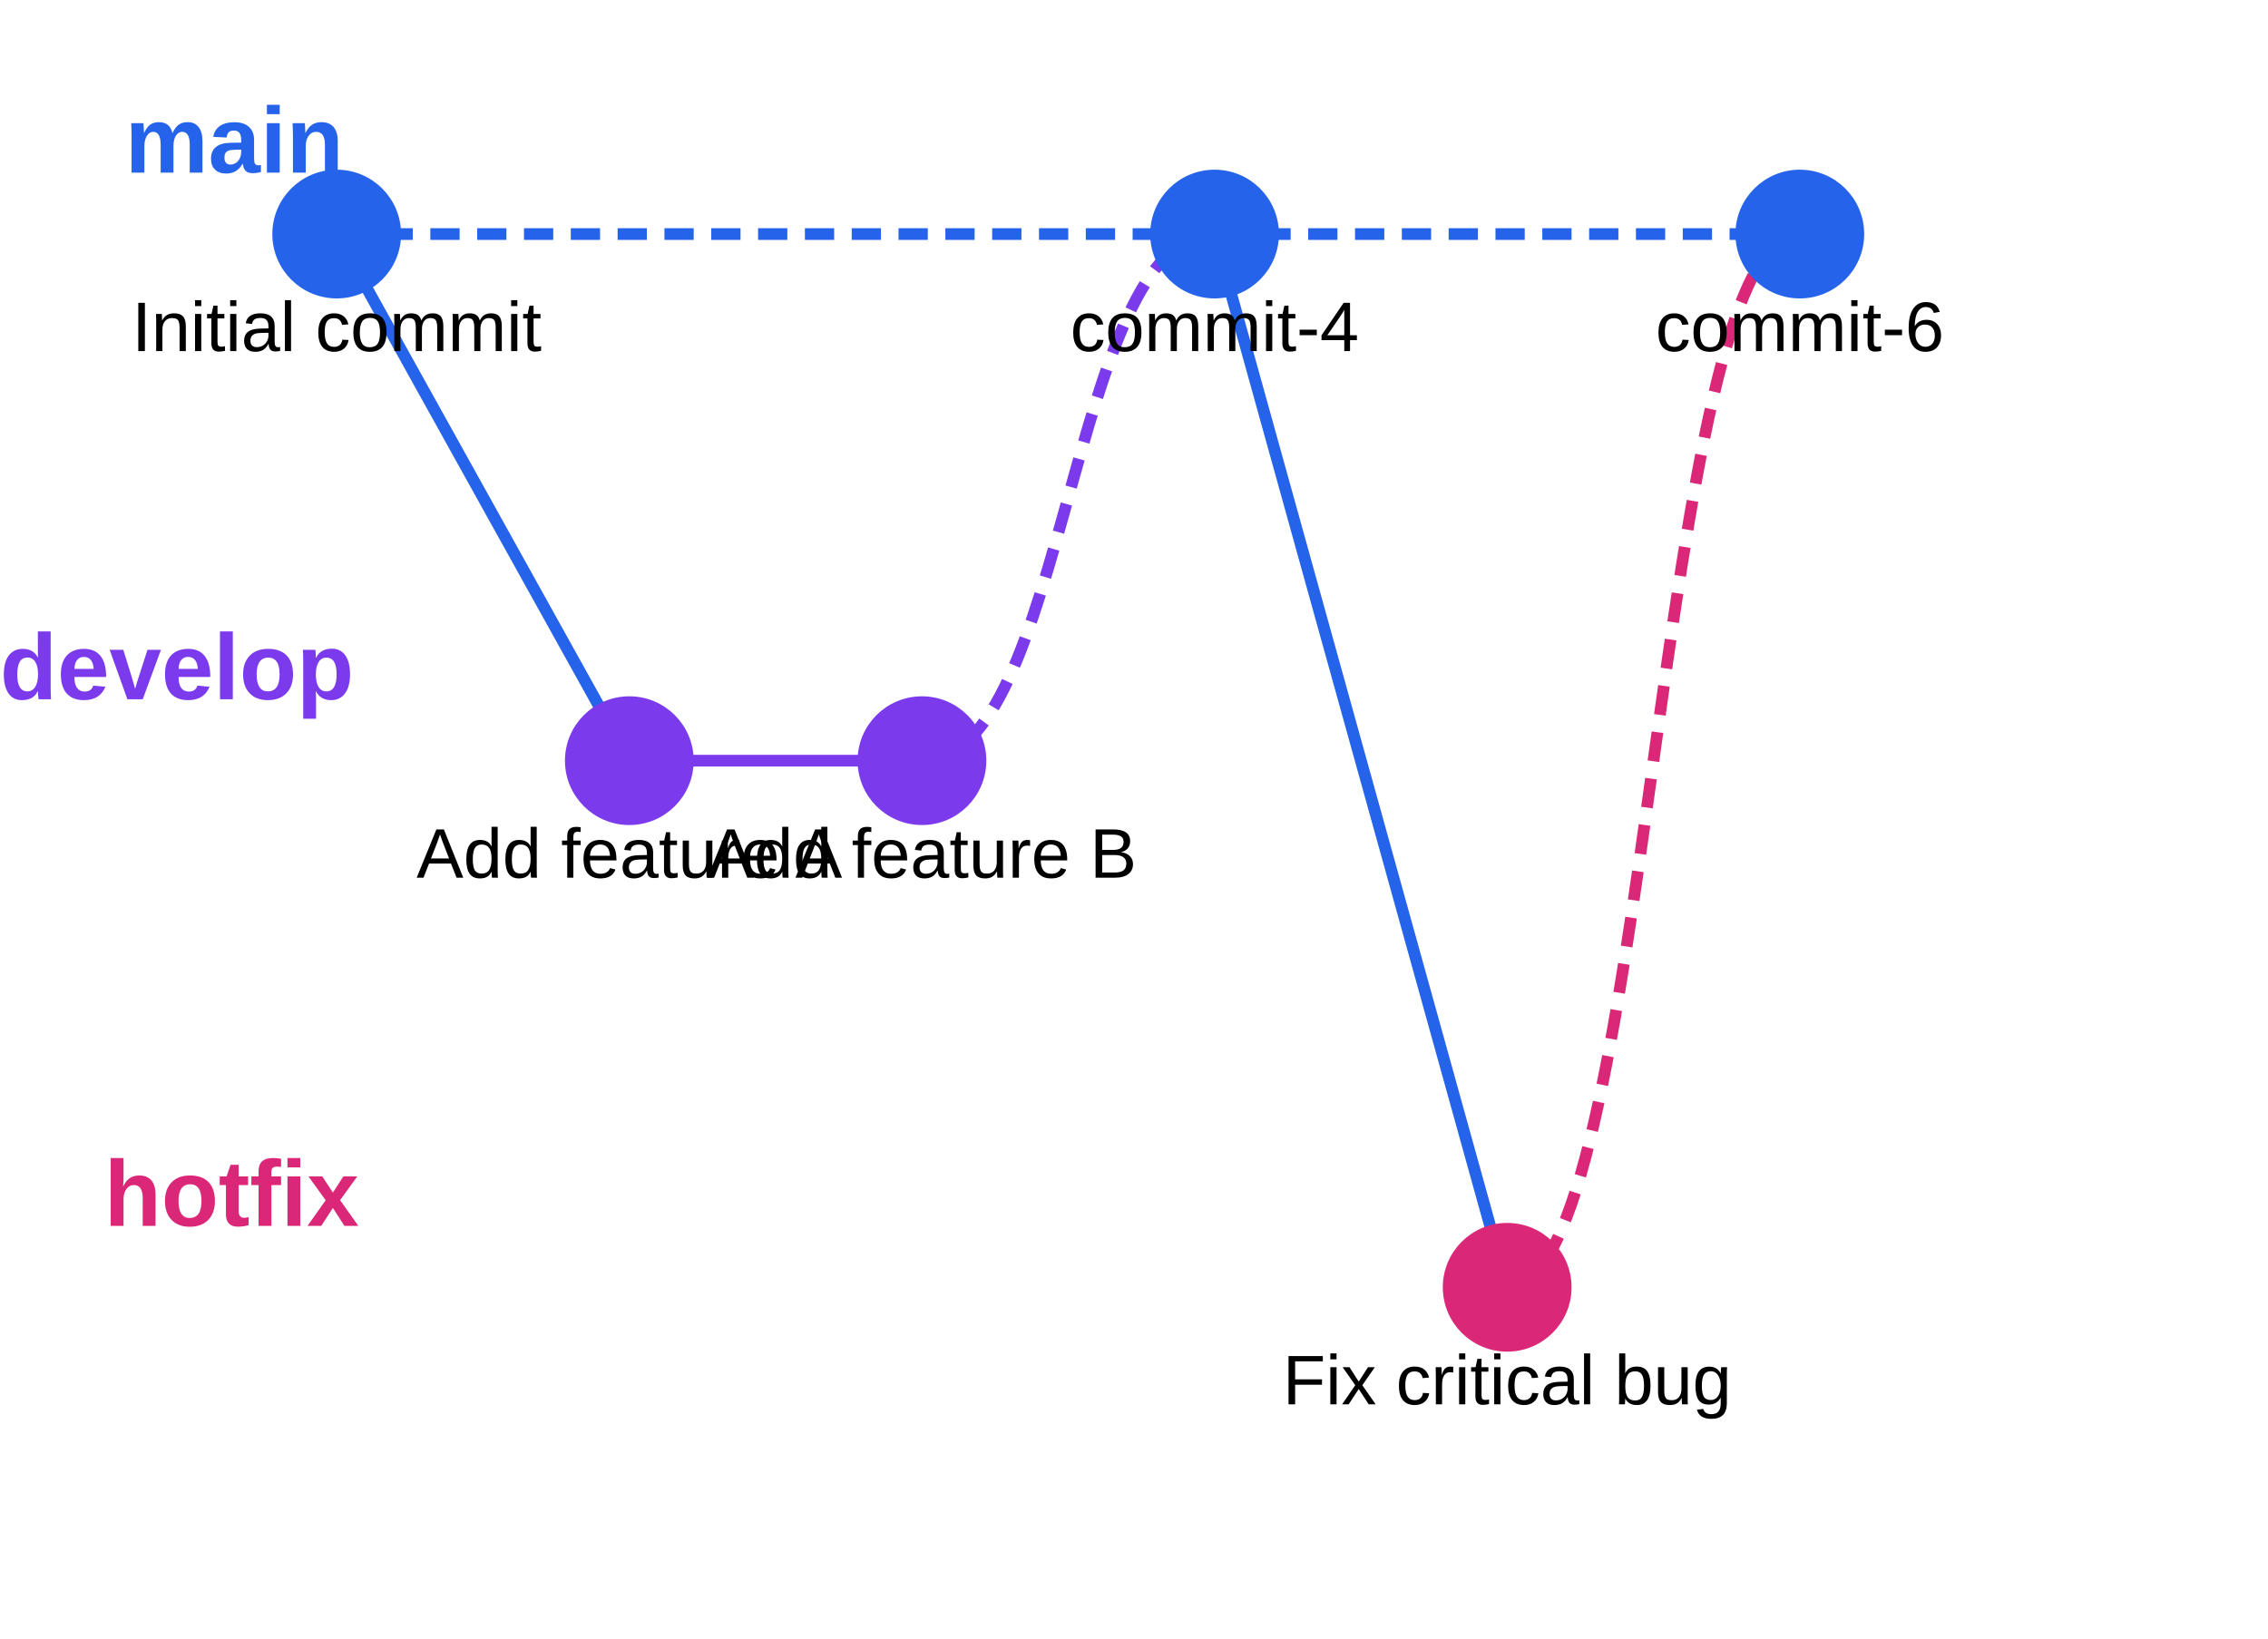
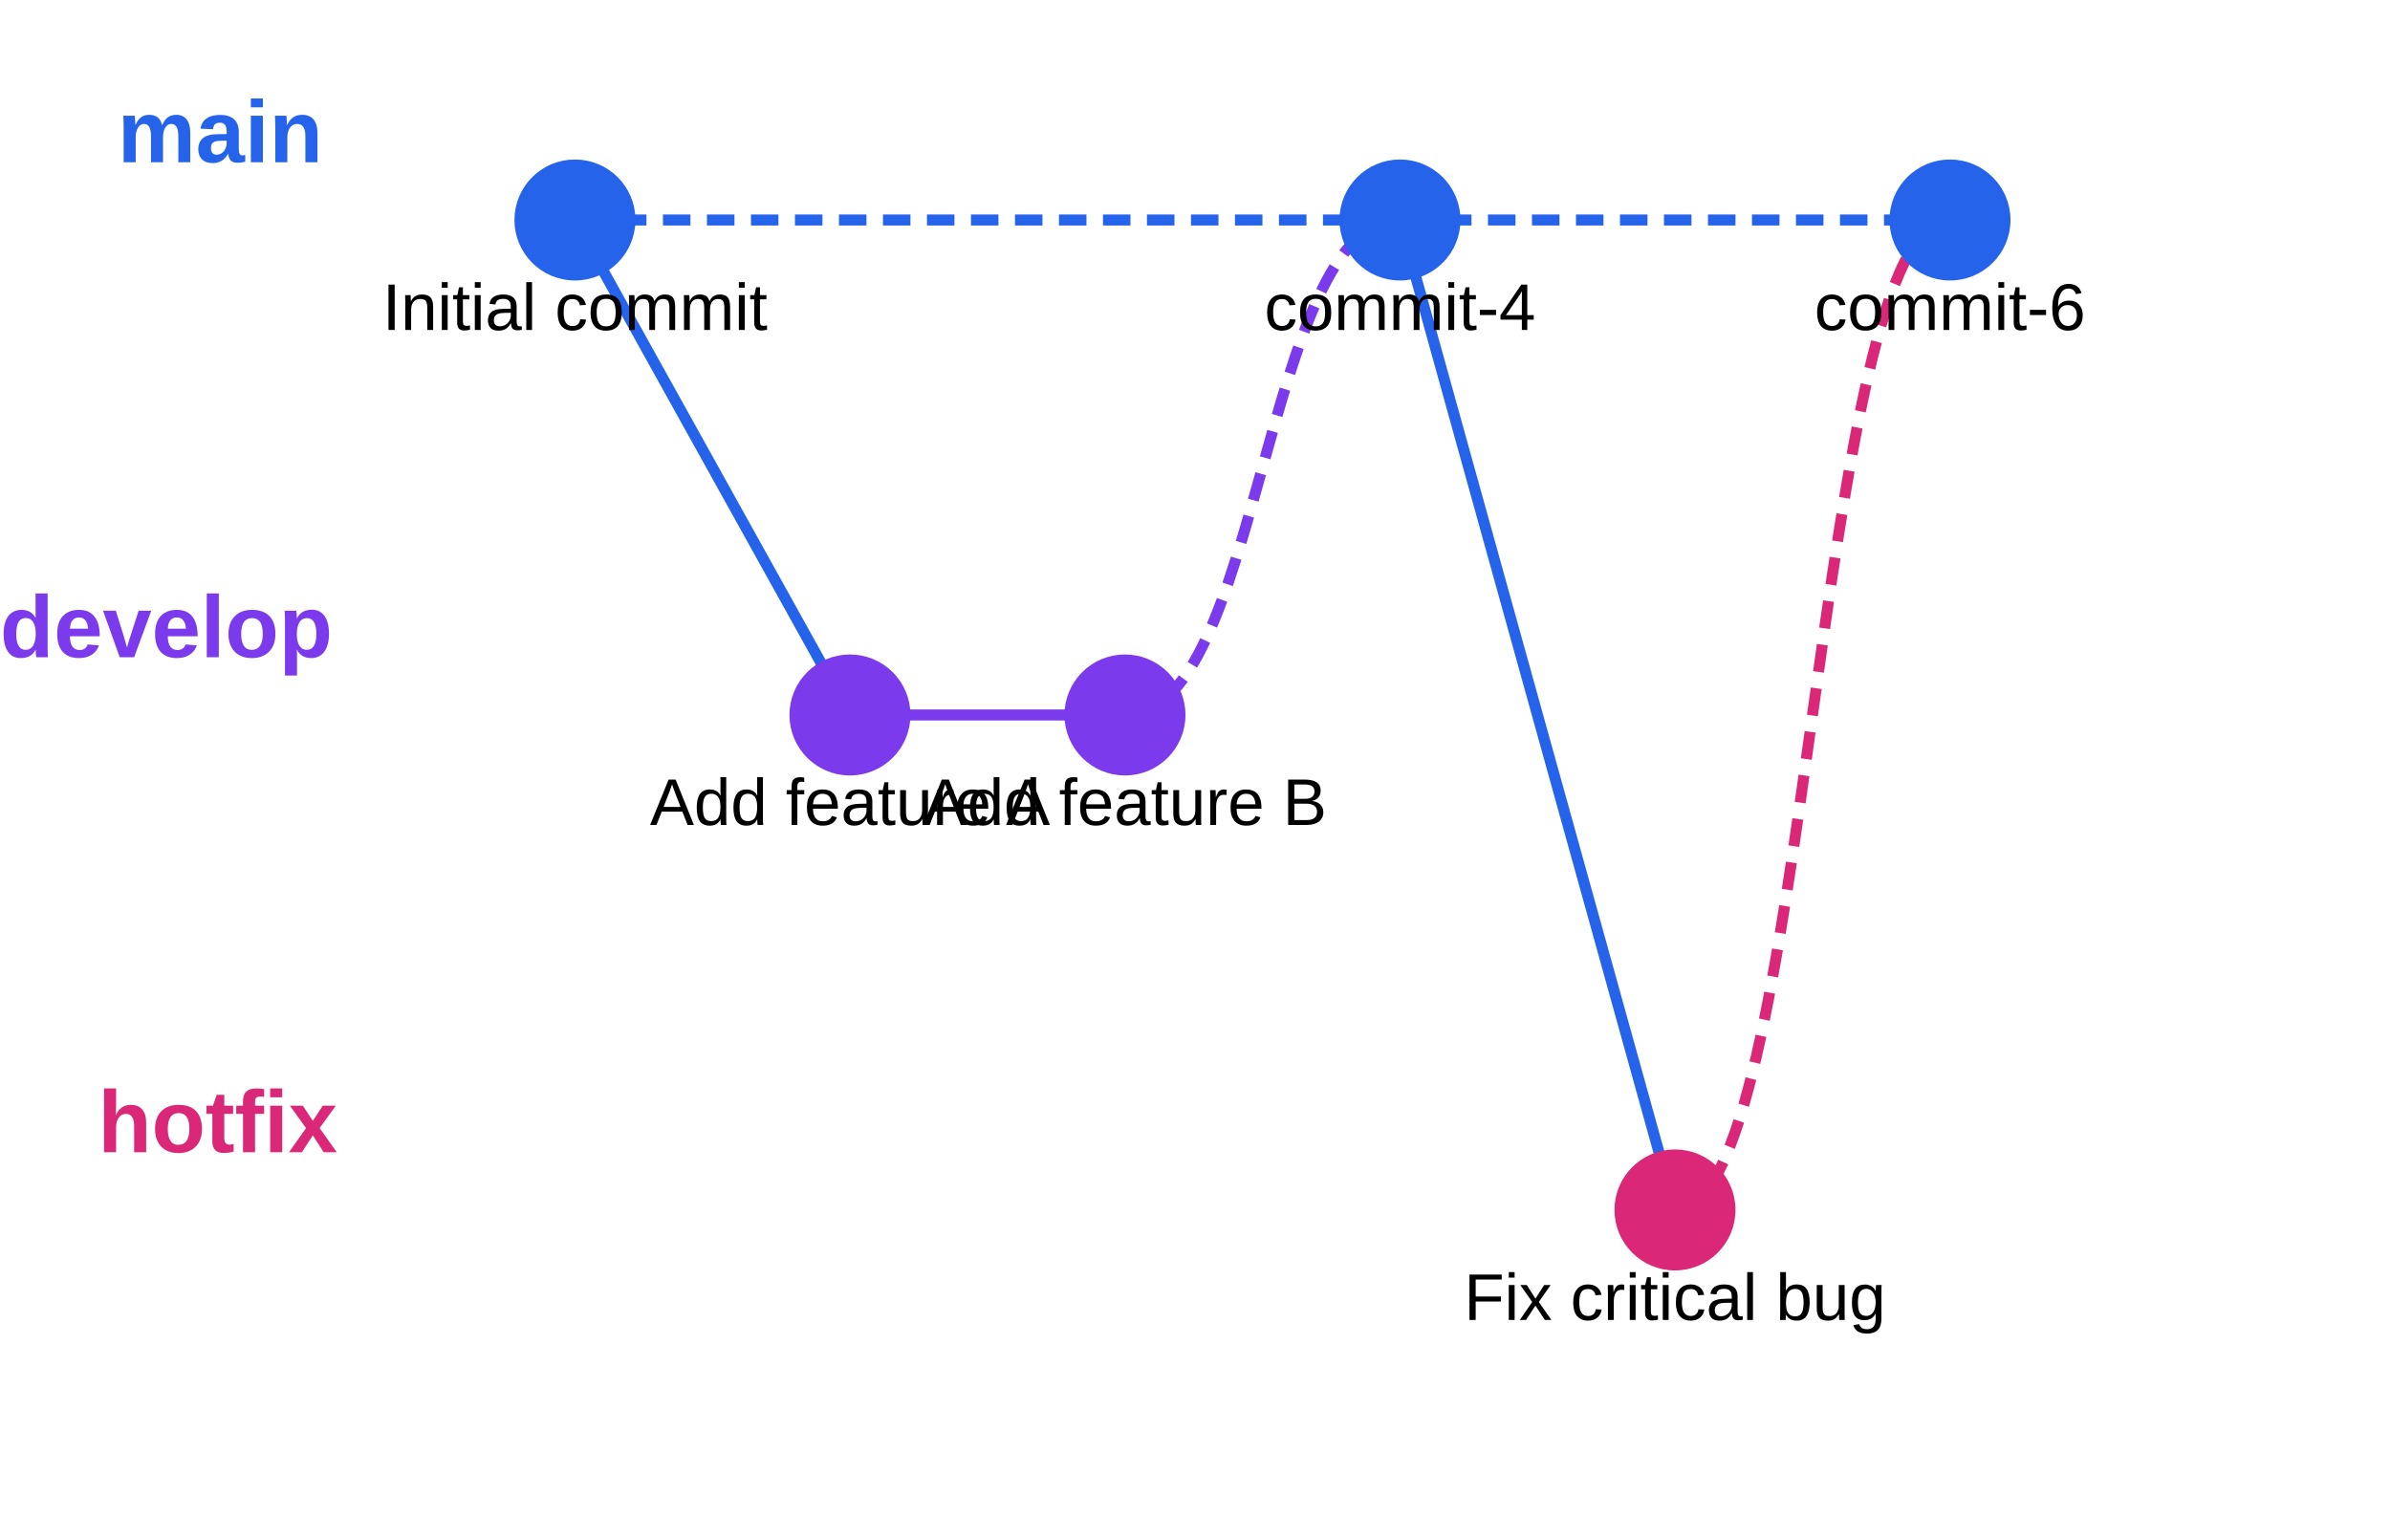
- <svg xmlns="http://www.w3.org/2000/svg" width="387.532" height="280.0" viewBox="0 0 387.532 280.0" version="1.2" baseProfile="tiny">
-   <line fill="none" stroke="#2563eb" stroke-width="2" x1="57.532" y1="40.0" x2="107.532" y2="130.0" />
-   <line fill="none" stroke="#7c3aed" stroke-width="2" x1="107.532" y1="130.0" x2="157.532" y2="130.0" />
-   <path fill="none" stroke="#2563eb" stroke-width="2" d="M 57.532 40 L 207.532 40" stroke-dasharray="5,3" />
-   <path fill="none" stroke="#7c3aed" stroke-width="2" d="M 157.532 130 C 182.532 130, 182.532 40, 207.532 40" stroke-dasharray="5,3" />
-   <line fill="none" stroke="#2563eb" stroke-width="2" x1="207.532" y1="40.0" x2="257.532" y2="220.0" />
-   <path fill="none" stroke="#2563eb" stroke-width="2" d="M 207.532 40 L 307.532 40" stroke-dasharray="5,3" />
-   <path fill="none" stroke="#db2777" stroke-width="2" d="M 257.532 220 C 282.532 220, 282.532 40, 307.532 40" stroke-dasharray="5,3" />
-   <circle fill="#2563eb" stroke="#2563eb" stroke-width="2" cx="57.532" cy="40.0" r="10.0" />
-   <circle fill="#7c3aed" stroke="#7c3aed" stroke-width="2" cx="107.532" cy="130.0" r="10.0" />
-   <circle fill="#7c3aed" stroke="#7c3aed" stroke-width="2" cx="157.532" cy="130.0" r="10.0" />
-   <circle fill="#2563eb" stroke="#2563eb" stroke-width="2" cx="207.532" cy="40.0" r="10.0" />
-   <circle fill="#db2777" stroke="#db2777" stroke-width="2" cx="257.532" cy="220.0" r="10.0" />
-   <circle fill="#2563eb" stroke="#2563eb" stroke-width="2" cx="307.532" cy="40.0" r="10.0" />
-   <text fill="#000000" x="57.532" y="60.0" text-anchor="middle" font-family="Arial, Helvetica, sans-serif" font-size="12.0">Initial commit</text>
-   <text fill="#000000" x="107.532" y="150.0" text-anchor="middle" font-family="Arial, Helvetica, sans-serif" font-size="12.0">Add feature A</text>
-   <text fill="#000000" x="157.532" y="150.0" text-anchor="middle" font-family="Arial, Helvetica, sans-serif" font-size="12.0">Add feature B</text>
-   <text fill="#000000" x="207.532" y="60.0" text-anchor="middle" font-family="Arial, Helvetica, sans-serif" font-size="12.0">commit-4</text>
-   <text fill="#000000" x="257.532" y="240.0" text-anchor="middle" font-family="Arial, Helvetica, sans-serif" font-size="12.0">Fix critical bug</text>
-   <text fill="#000000" x="307.532" y="60.0" text-anchor="middle" font-family="Arial, Helvetica, sans-serif" font-size="12.0">commit-6</text>
-   <text fill="#2563eb" x="21.36" y="29.5" text-anchor="start" font-family="Arial, Helvetica, sans-serif" font-size="16.0" font-weight="bold">main</text>
-   <text fill="#7c3aed" x="0.0" y="119.5" text-anchor="start" font-family="Arial, Helvetica, sans-serif" font-size="16.0" font-weight="bold">develop</text>
-   <text fill="#db2777" x="17.792" y="209.5" text-anchor="start" font-family="Arial, Helvetica, sans-serif" font-size="16.0" font-weight="bold">hotfix</text>
+ <svg xmlns="http://www.w3.org/2000/svg" width="434.532" height="280.0" viewBox="0 0 434.532 280.0" version="1.2" baseProfile="tiny">
+   <line fill="none" stroke="#2563eb" stroke-width="2" x1="104.532" y1="40.0" x2="154.532" y2="130.0" />
+   <line fill="none" stroke="#7c3aed" stroke-width="2" x1="154.532" y1="130.0" x2="204.532" y2="130.0" />
+   <path fill="none" stroke="#2563eb" stroke-width="2" d="M 104.532 40 L 254.532 40" stroke-dasharray="5,3" />
+   <path fill="none" stroke="#7c3aed" stroke-width="2" d="M 204.532 130 C 229.532 130, 229.532 40, 254.532 40" stroke-dasharray="5,3" />
+   <line fill="none" stroke="#2563eb" stroke-width="2" x1="254.532" y1="40.0" x2="304.532" y2="220.0" />
+   <path fill="none" stroke="#2563eb" stroke-width="2" d="M 254.532 40 L 354.532 40" stroke-dasharray="5,3" />
+   <path fill="none" stroke="#db2777" stroke-width="2" d="M 304.532 220 C 329.532 220, 329.532 40, 354.532 40" stroke-dasharray="5,3" />
+   <circle fill="#2563eb" stroke="#2563eb" stroke-width="2" cx="104.532" cy="40.0" r="10.0" />
+   <circle fill="#7c3aed" stroke="#7c3aed" stroke-width="2" cx="154.532" cy="130.0" r="10.0" />
+   <circle fill="#7c3aed" stroke="#7c3aed" stroke-width="2" cx="204.532" cy="130.0" r="10.0" />
+   <circle fill="#2563eb" stroke="#2563eb" stroke-width="2" cx="254.532" cy="40.0" r="10.0" />
+   <circle fill="#db2777" stroke="#db2777" stroke-width="2" cx="304.532" cy="220.0" r="10.0" />
+   <circle fill="#2563eb" stroke="#2563eb" stroke-width="2" cx="354.532" cy="40.0" r="10.0" />
+   <text fill="#000000" x="104.532" y="60.0" text-anchor="middle" font-family="Arial, Helvetica, sans-serif" font-size="12.0">Initial commit</text>
+   <text fill="#000000" x="154.532" y="150.0" text-anchor="middle" font-family="Arial, Helvetica, sans-serif" font-size="12.0">Add feature A</text>
+   <text fill="#000000" x="204.532" y="150.0" text-anchor="middle" font-family="Arial, Helvetica, sans-serif" font-size="12.0">Add feature B</text>
+   <text fill="#000000" x="254.532" y="60.0" text-anchor="middle" font-family="Arial, Helvetica, sans-serif" font-size="12.0">commit-4</text>
+   <text fill="#000000" x="304.532" y="240.0" text-anchor="middle" font-family="Arial, Helvetica, sans-serif" font-size="12.0">Fix critical bug</text>
+   <text fill="#000000" x="354.532" y="60.0" text-anchor="middle" font-family="Arial, Helvetica, sans-serif" font-size="12.0">commit-6</text>
+   <text transform="translate(-47.0 0)" fill="#2563eb" x="68.36" y="29.5" text-anchor="start" font-family="Arial, Helvetica, sans-serif" font-size="16.0" font-weight="bold">main</text>
+   <text transform="translate(-47.0 0)" fill="#7c3aed" x="47.0" y="119.5" text-anchor="start" font-family="Arial, Helvetica, sans-serif" font-size="16.0" font-weight="bold">develop</text>
+   <text transform="translate(-47.0 0)" fill="#db2777" x="64.792" y="209.5" text-anchor="start" font-family="Arial, Helvetica, sans-serif" font-size="16.0" font-weight="bold">hotfix</text>
</svg>
